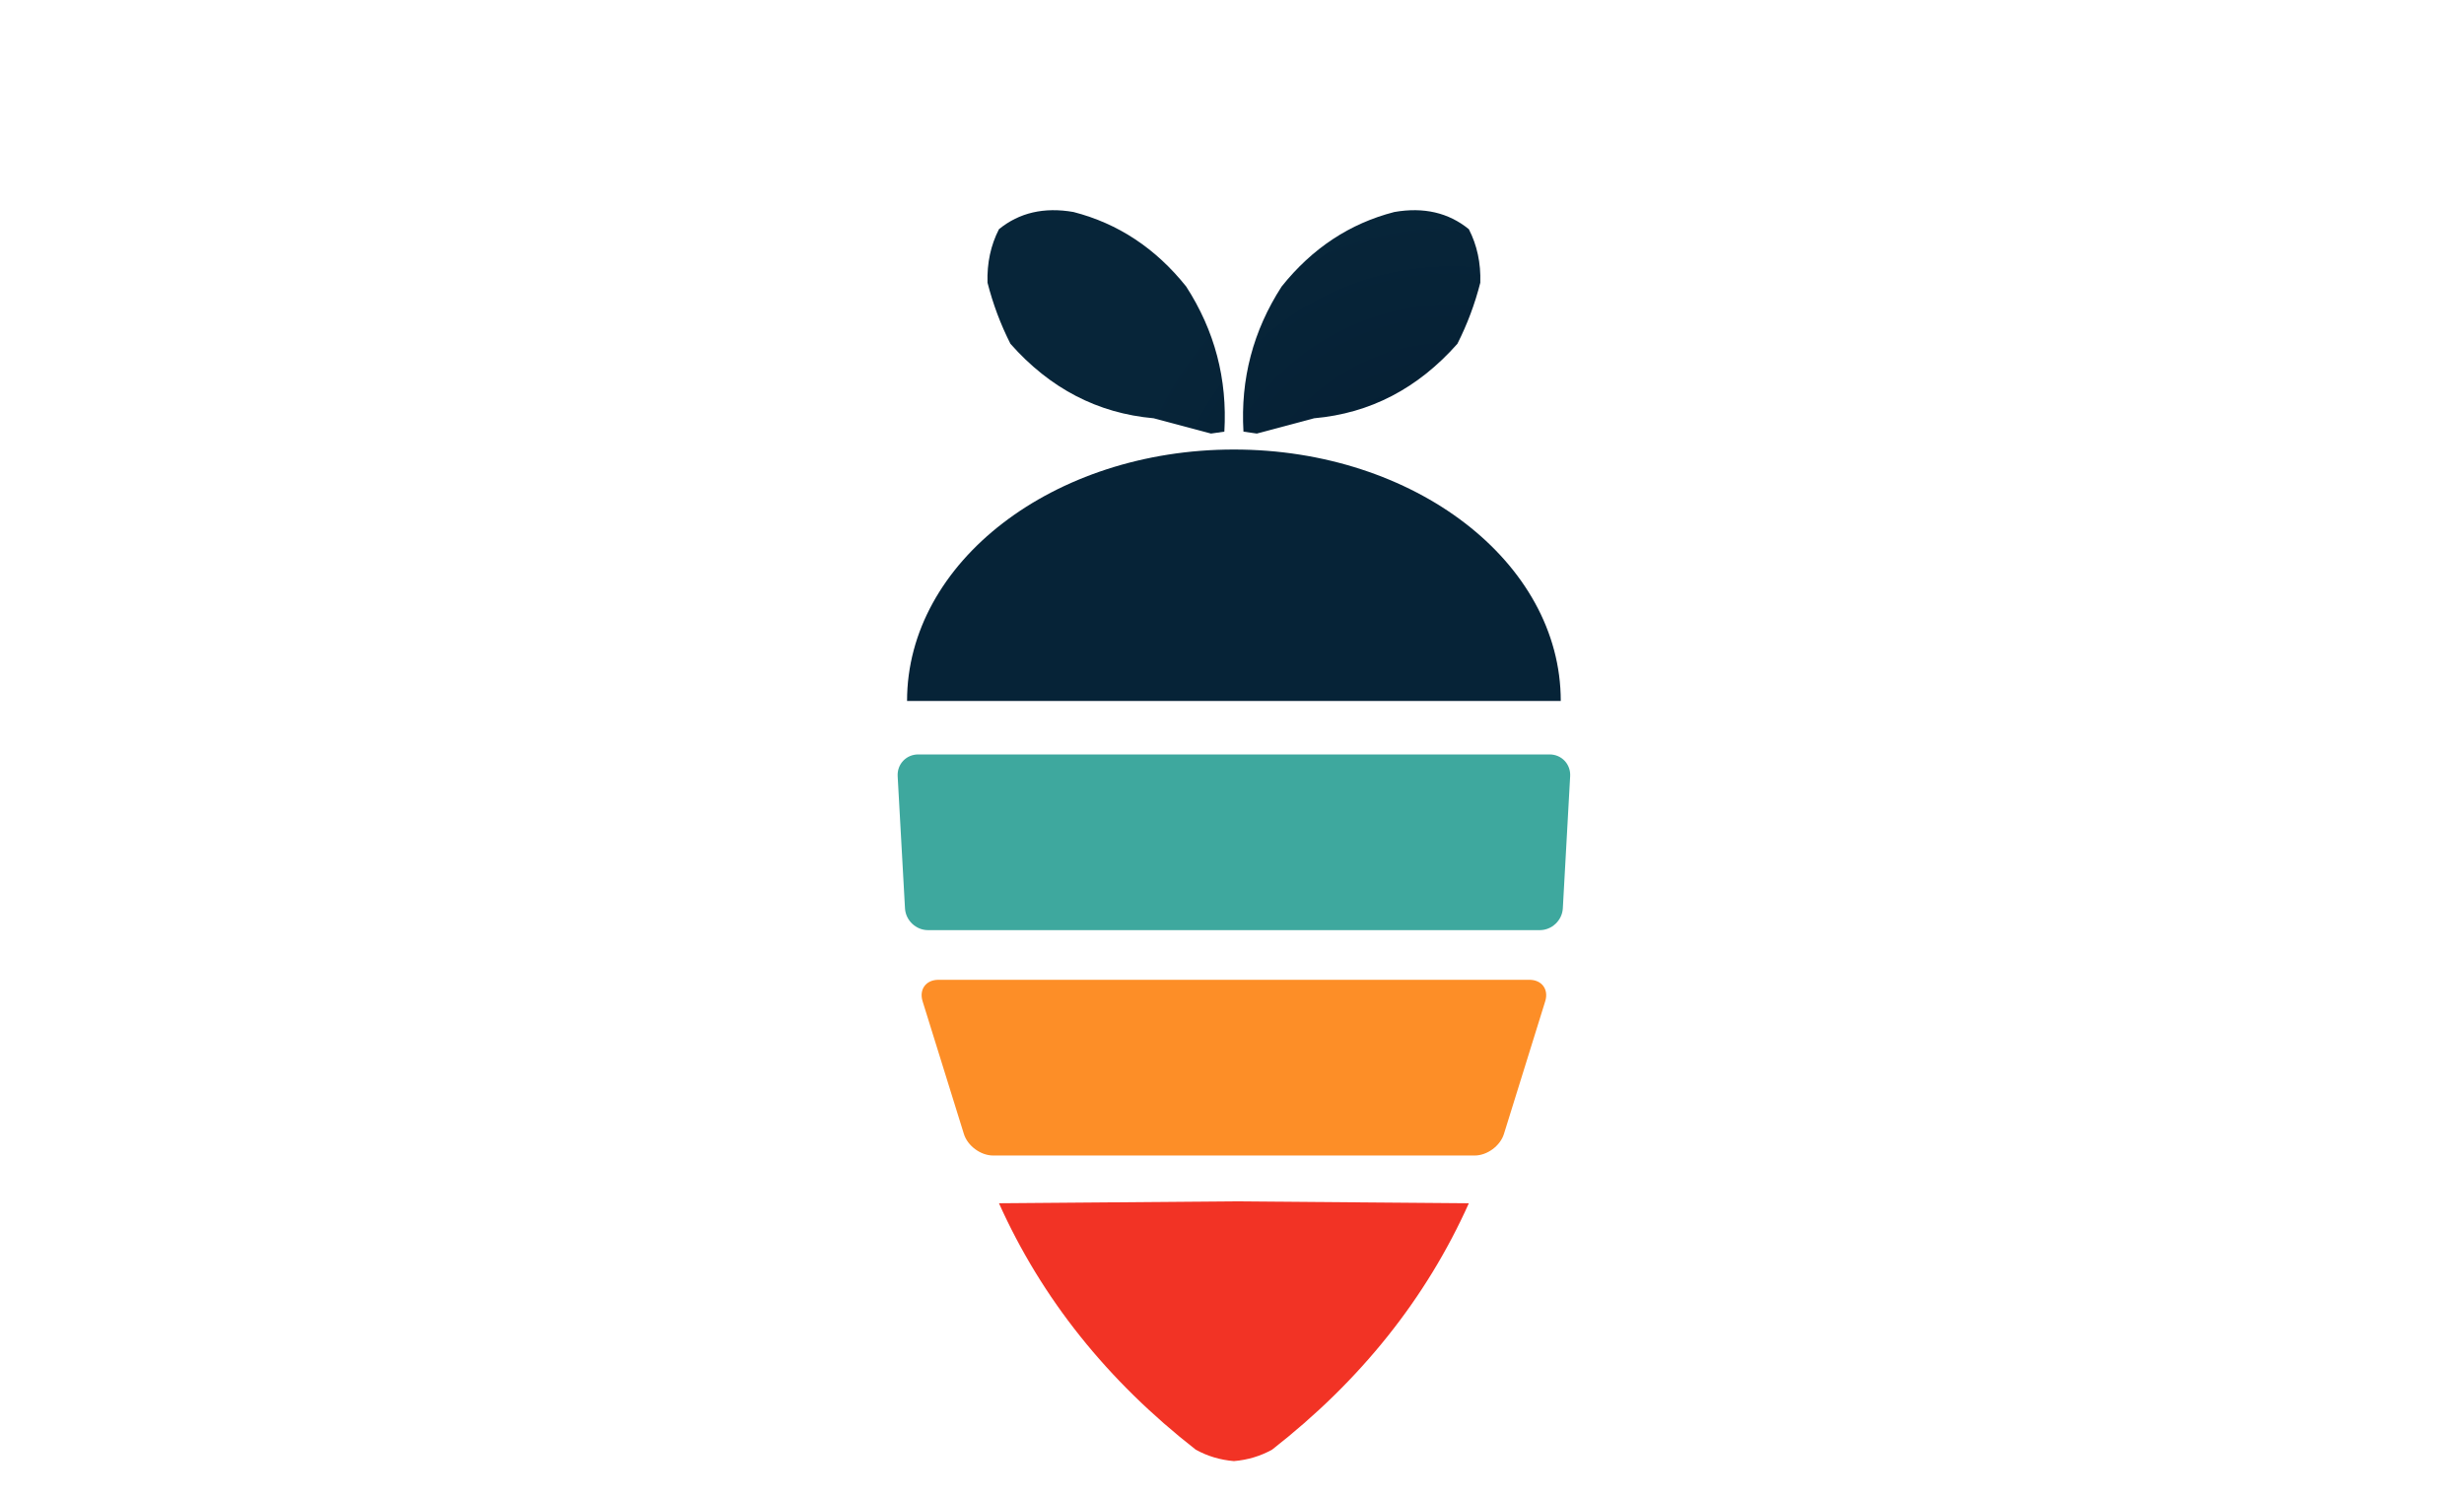
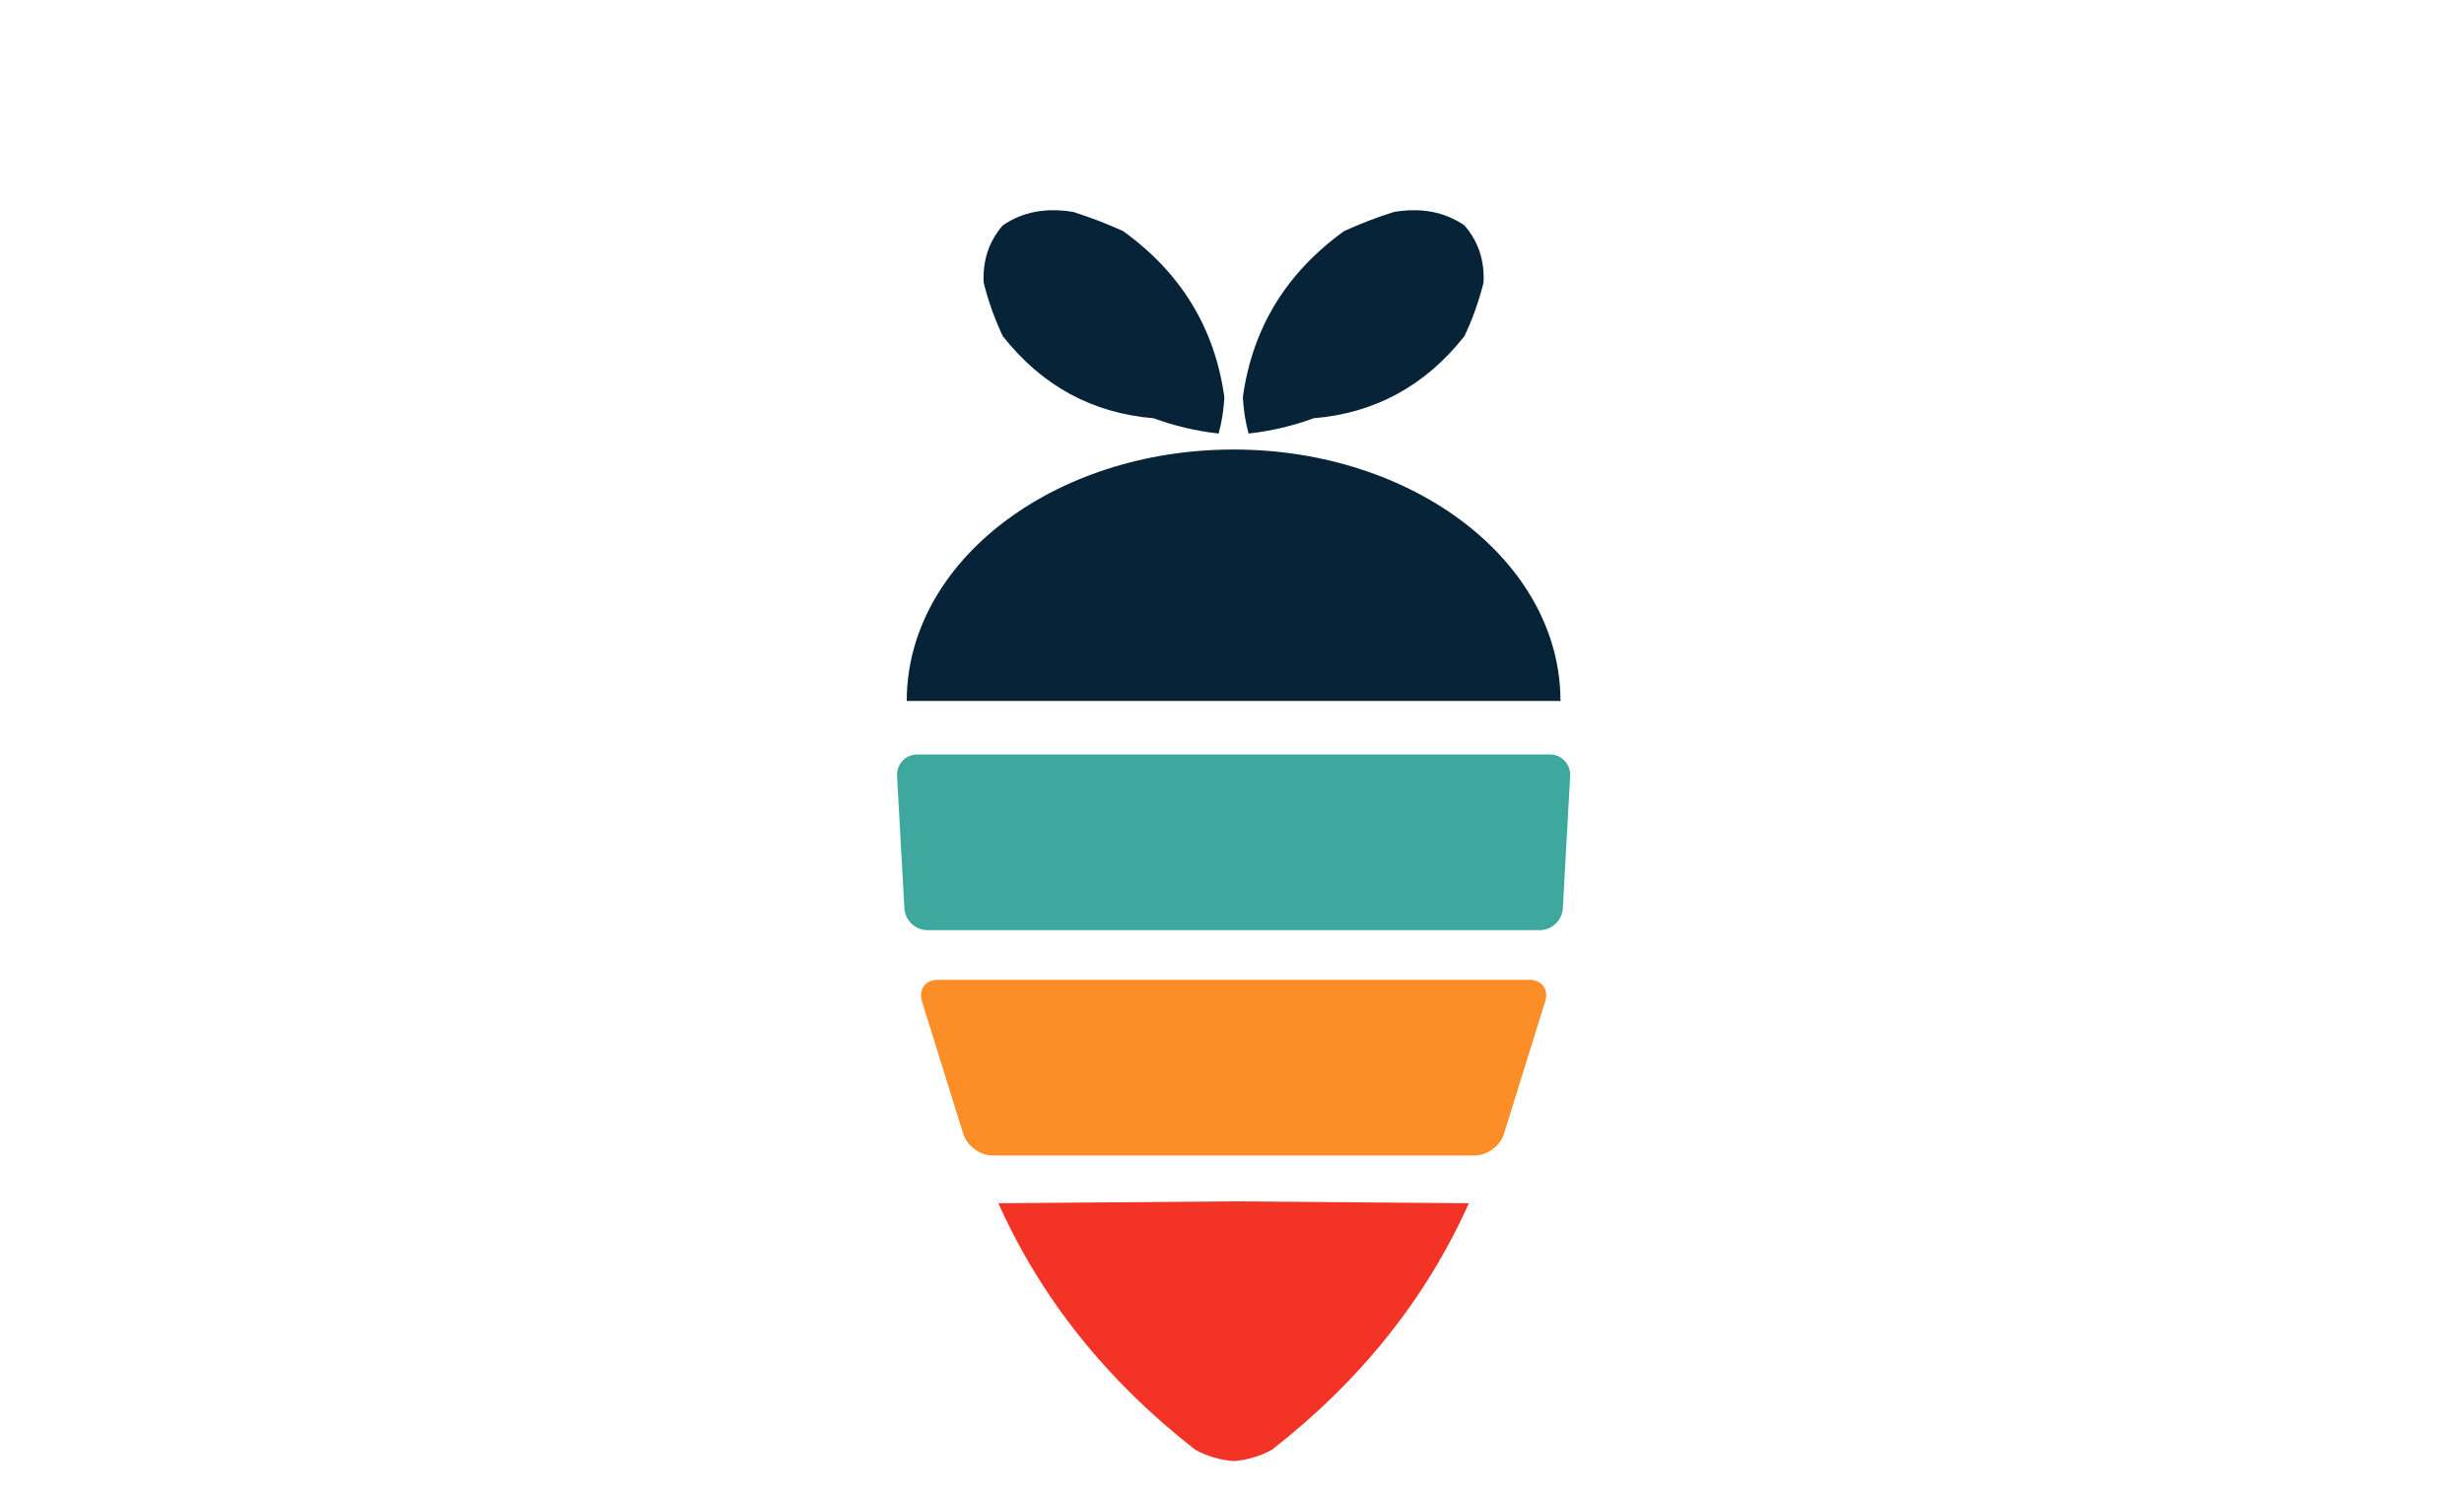
<svg xmlns="http://www.w3.org/2000/svg" viewBox="0 0 645 392" width="645" height="392">
-   <defs>
-     <radialGradient id="g0" gradientUnits="userSpaceOnUse" cx="380.11" cy="144.67" r="89.95">
-       <stop offset="0" stop-color="#041c31" />
-       <stop offset="1" stop-color="#072539" />
-     </radialGradient>
-   </defs>
-   <path fill="#062337" d="M237.44 183.5 C237.44 147.15 275.75 117.68 323 117.68 C370.25 117.68 408.56 147.15 408.56 183.5 Z" />
-   <path fill="#3EA89E" d="M323 197.5 L405.63 197.5 C408.78 197.5 411.19 200.05 411.02 203.19 L409.1 237.81 C408.92 240.95 406.23 243.5 403.08 243.5 L323 243.5 L242.92 243.5 C239.77 243.5 237.08 240.95 236.9 237.81 L234.98 203.19 C234.81 200.05 237.22 197.5 240.37 197.5 L323 197.5 Z" />
-   <path fill="#FD8E27" d="M323 256.5 L400.35 256.5 C403.61 256.5 405.46 259.02 404.49 262.13 L393.68 296.87 C392.71 299.98 389.29 302.5 386.03 302.5 L323 302.5 L259.97 302.5 C256.71 302.5 253.29 299.98 252.32 296.87 L241.51 262.13 C240.54 259.02 242.39 256.5 245.65 256.5 L323 256.5 Z" />
-   <path fill="#F23325" d="M323 314.5 L384.5 315 Q367.72 352.4 333 379.5 Q328.43 382.04 323 382.5 Q317.57 382.04 313 379.5 Q278.28 352.4 261.5 315 L323 314.5 Z" />
-   <path fill="url(#g0)" d="M329 113.5 L325.5 113 Q324.29 92.35 335.5 75 Q347.49 60 365 55.5 Q376.51 53.49 384.5 60 Q387.73 66.28 387.5 74 Q385.37 82.36 381.5 90 Q365.98 107.55 344 109.5 Q336.5 111.5 329 113.5 Z" />
-   <path fill="url(#g0)" d="M 317 113.5 L 320.5 113 Q 321.71 92.35 310.5 75 Q 298.51 60 281 55.5 Q 269.49 53.49 261.5 60 Q 258.27 66.28 258.5 74 Q 260.63 82.36 264.5 90 Q 280.02 107.55 302 109.5 Q 309.5 111.5 317 113.5 Z" />
+   <path fill="#062337" d="M237.36 183.5 C237.36 147.15 275.66 117.68 322.92 117.68 C370.17 117.68 408.48 147.15 408.48 183.5 Z" />
+   <path fill="#3EA89E" d="M322.92 197.5 L405.63 197.5 C408.78 197.5 411.19 200.05 411.02 203.19 L409.1 237.81 C408.92 240.95 406.23 243.5 403.08 243.5 L322.92 243.5 L242.76 243.5 C239.61 243.5 236.91 240.95 236.74 237.81 L234.82 203.19 C234.65 200.05 237.06 197.5 240.21 197.5 L322.92 197.5 Z" />
+   <path fill="#FD8E27" d="M322.92 256.5 L400.35 256.5 C403.61 256.5 405.46 259.02 404.49 262.13 L393.68 296.87 C392.71 299.98 389.29 302.5 386.03 302.5 L322.92 302.5 L259.81 302.5 C256.55 302.5 253.13 299.98 252.16 296.87 L241.34 262.13 C240.38 259.02 242.23 256.5 245.49 256.5 L322.92 256.5 Z" />
+   <path fill="#F23325" d="M322.92 314.5 L384.5 315 Q367.72 352.4 333 379.5 Q328.43 382.04 322.92 382.5 Q317.41 382.04 312.84 379.5 Q278.12 352.4 261.34 315 L322.92 314.5 Z" />
+   <path fill="#062337" d="M319 113.5 Q310.09 112.49 302 109.5 Q277.89 107.5 262.5 88 Q259.31 81.29 257.5 74 Q257.05 65.28 262.5 59 Q270.27 53.67 281 55.5 Q287.66 57.61 294 60.5 Q316.77 76.92 320.5 104 Q320.24 108.95 319 113.5 Z" />
+   <path fill="#062337" d="M 326.84 113.5 Q 335.75 112.49 343.84 109.5 Q 367.95 107.5 383.34 88 Q 386.53 81.29 388.34 74 Q 388.79 65.28 383.34 59 Q 375.57 53.67 364.84 55.5 Q 358.18 57.61 351.84 60.5 Q 329.07 76.92 325.34 104 Q 325.6 108.95 326.84 113.5 Z" />
</svg>
